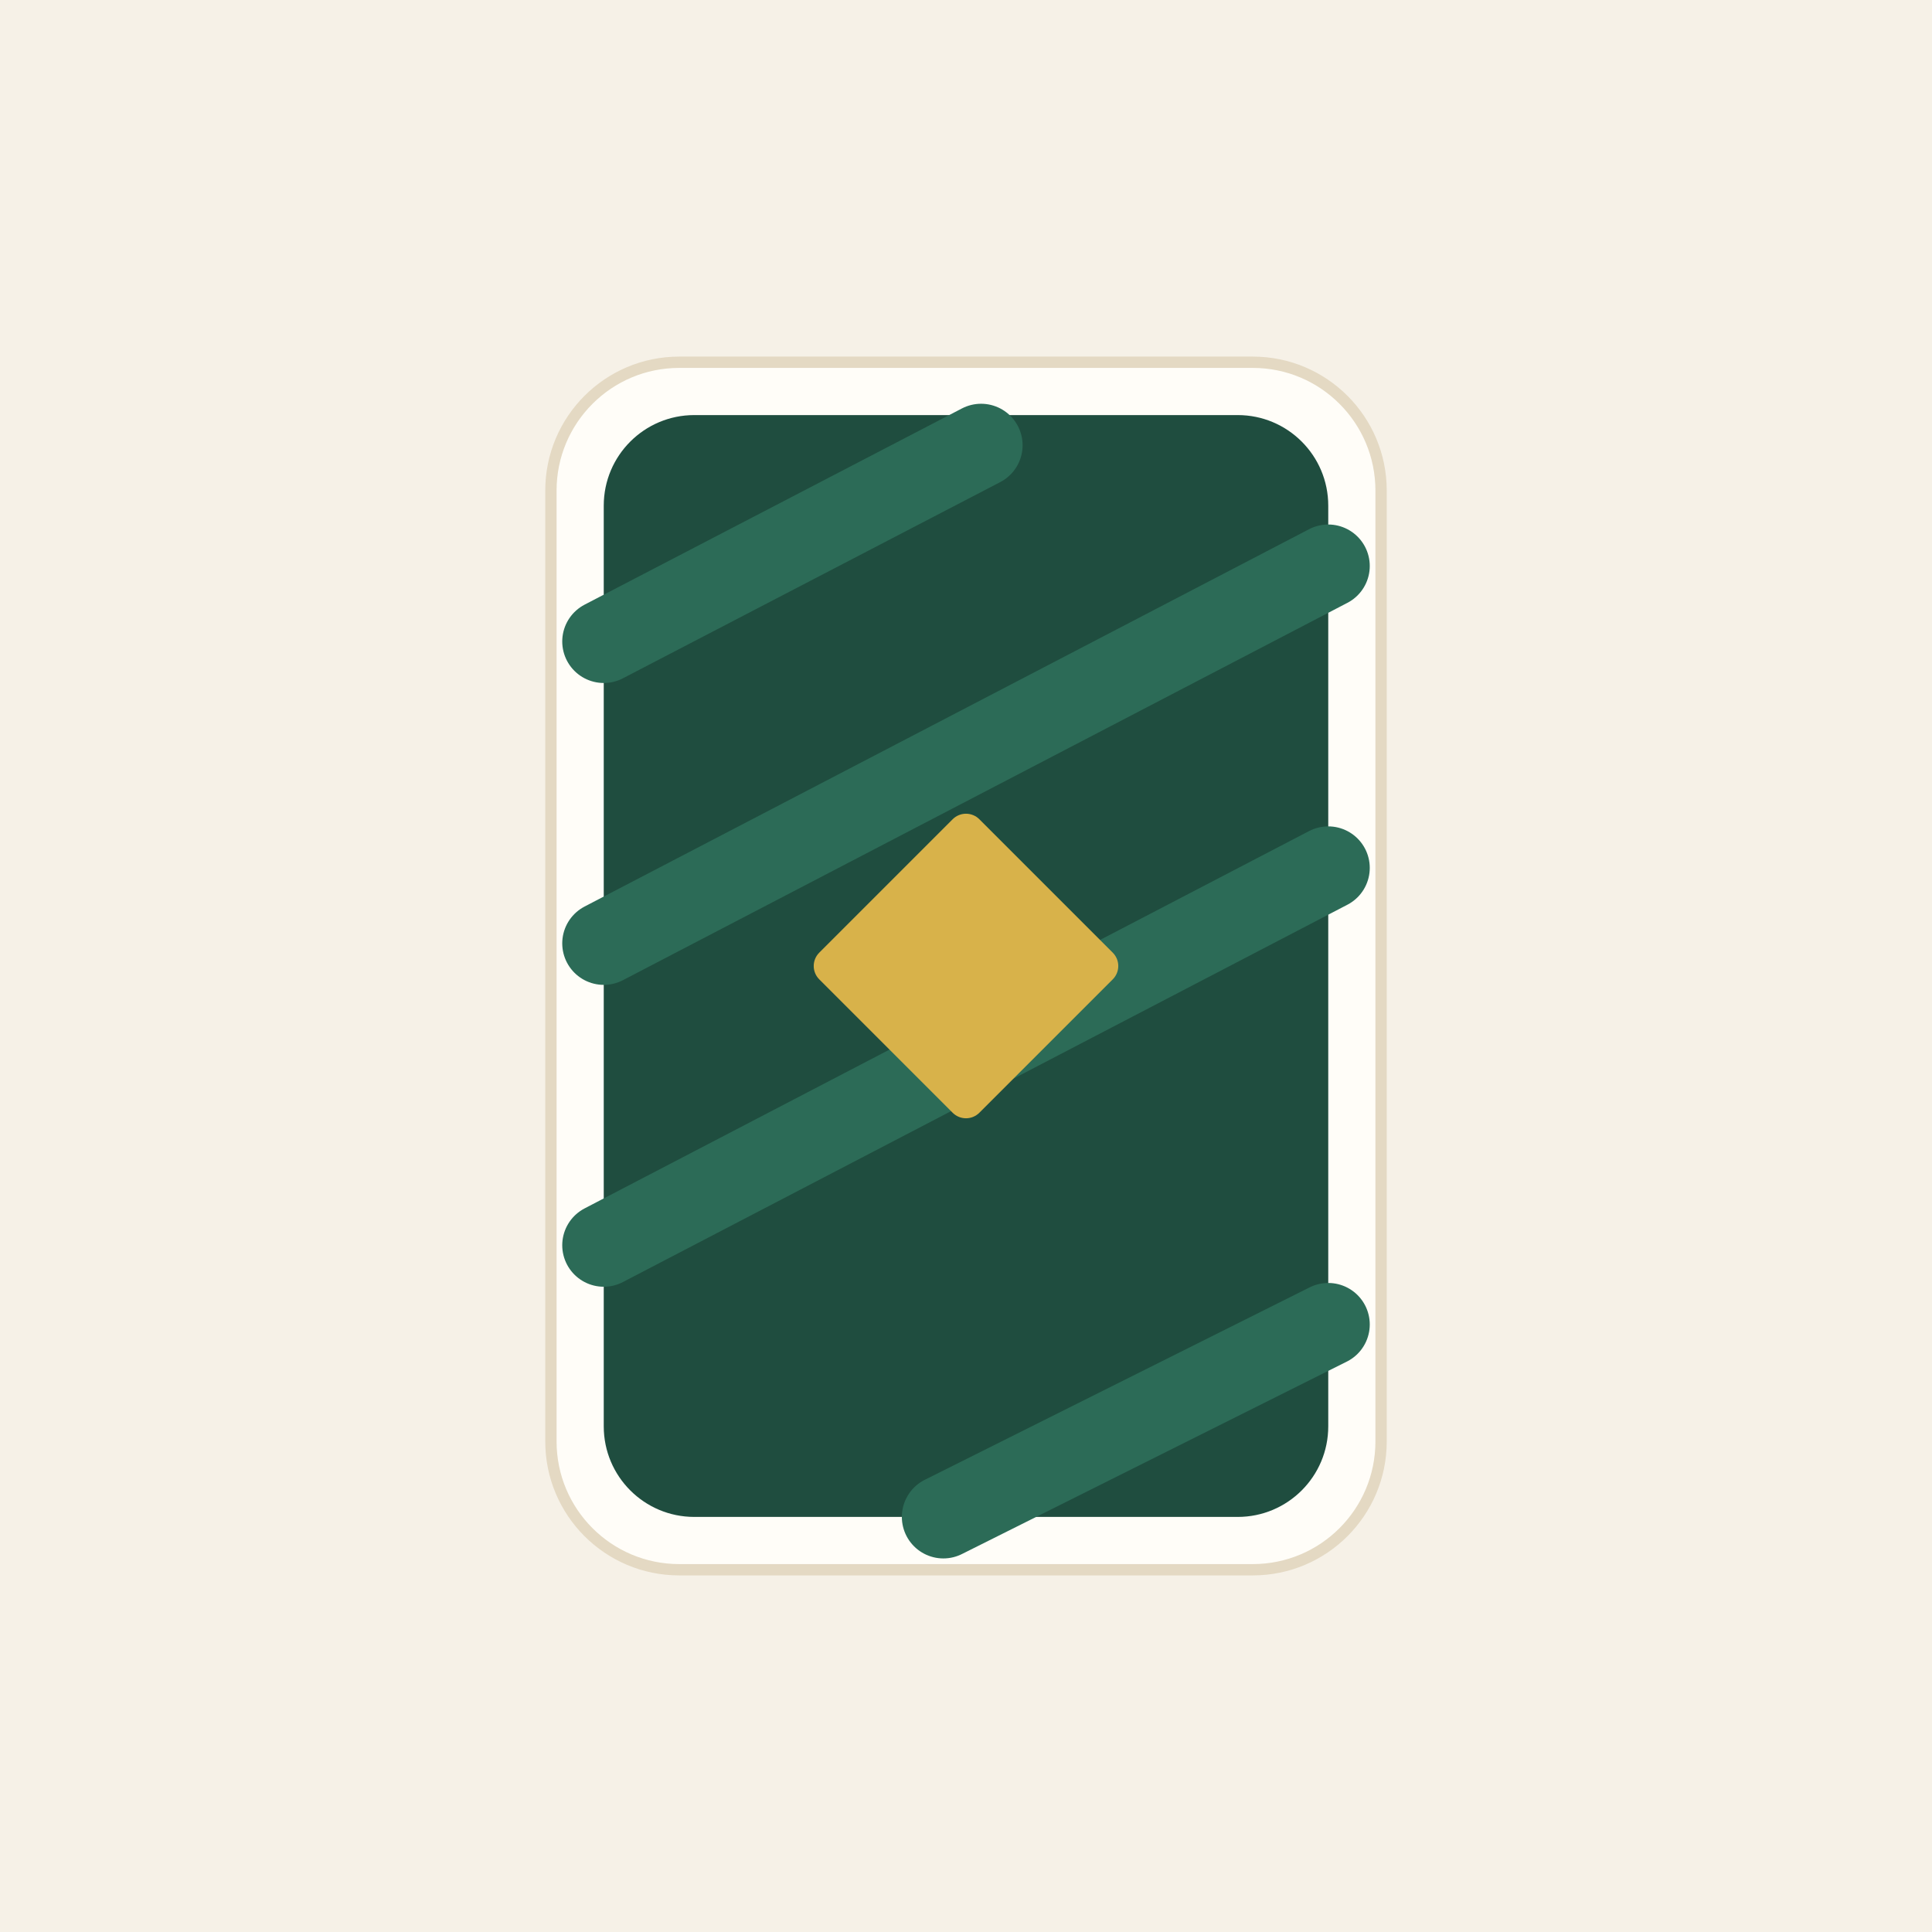
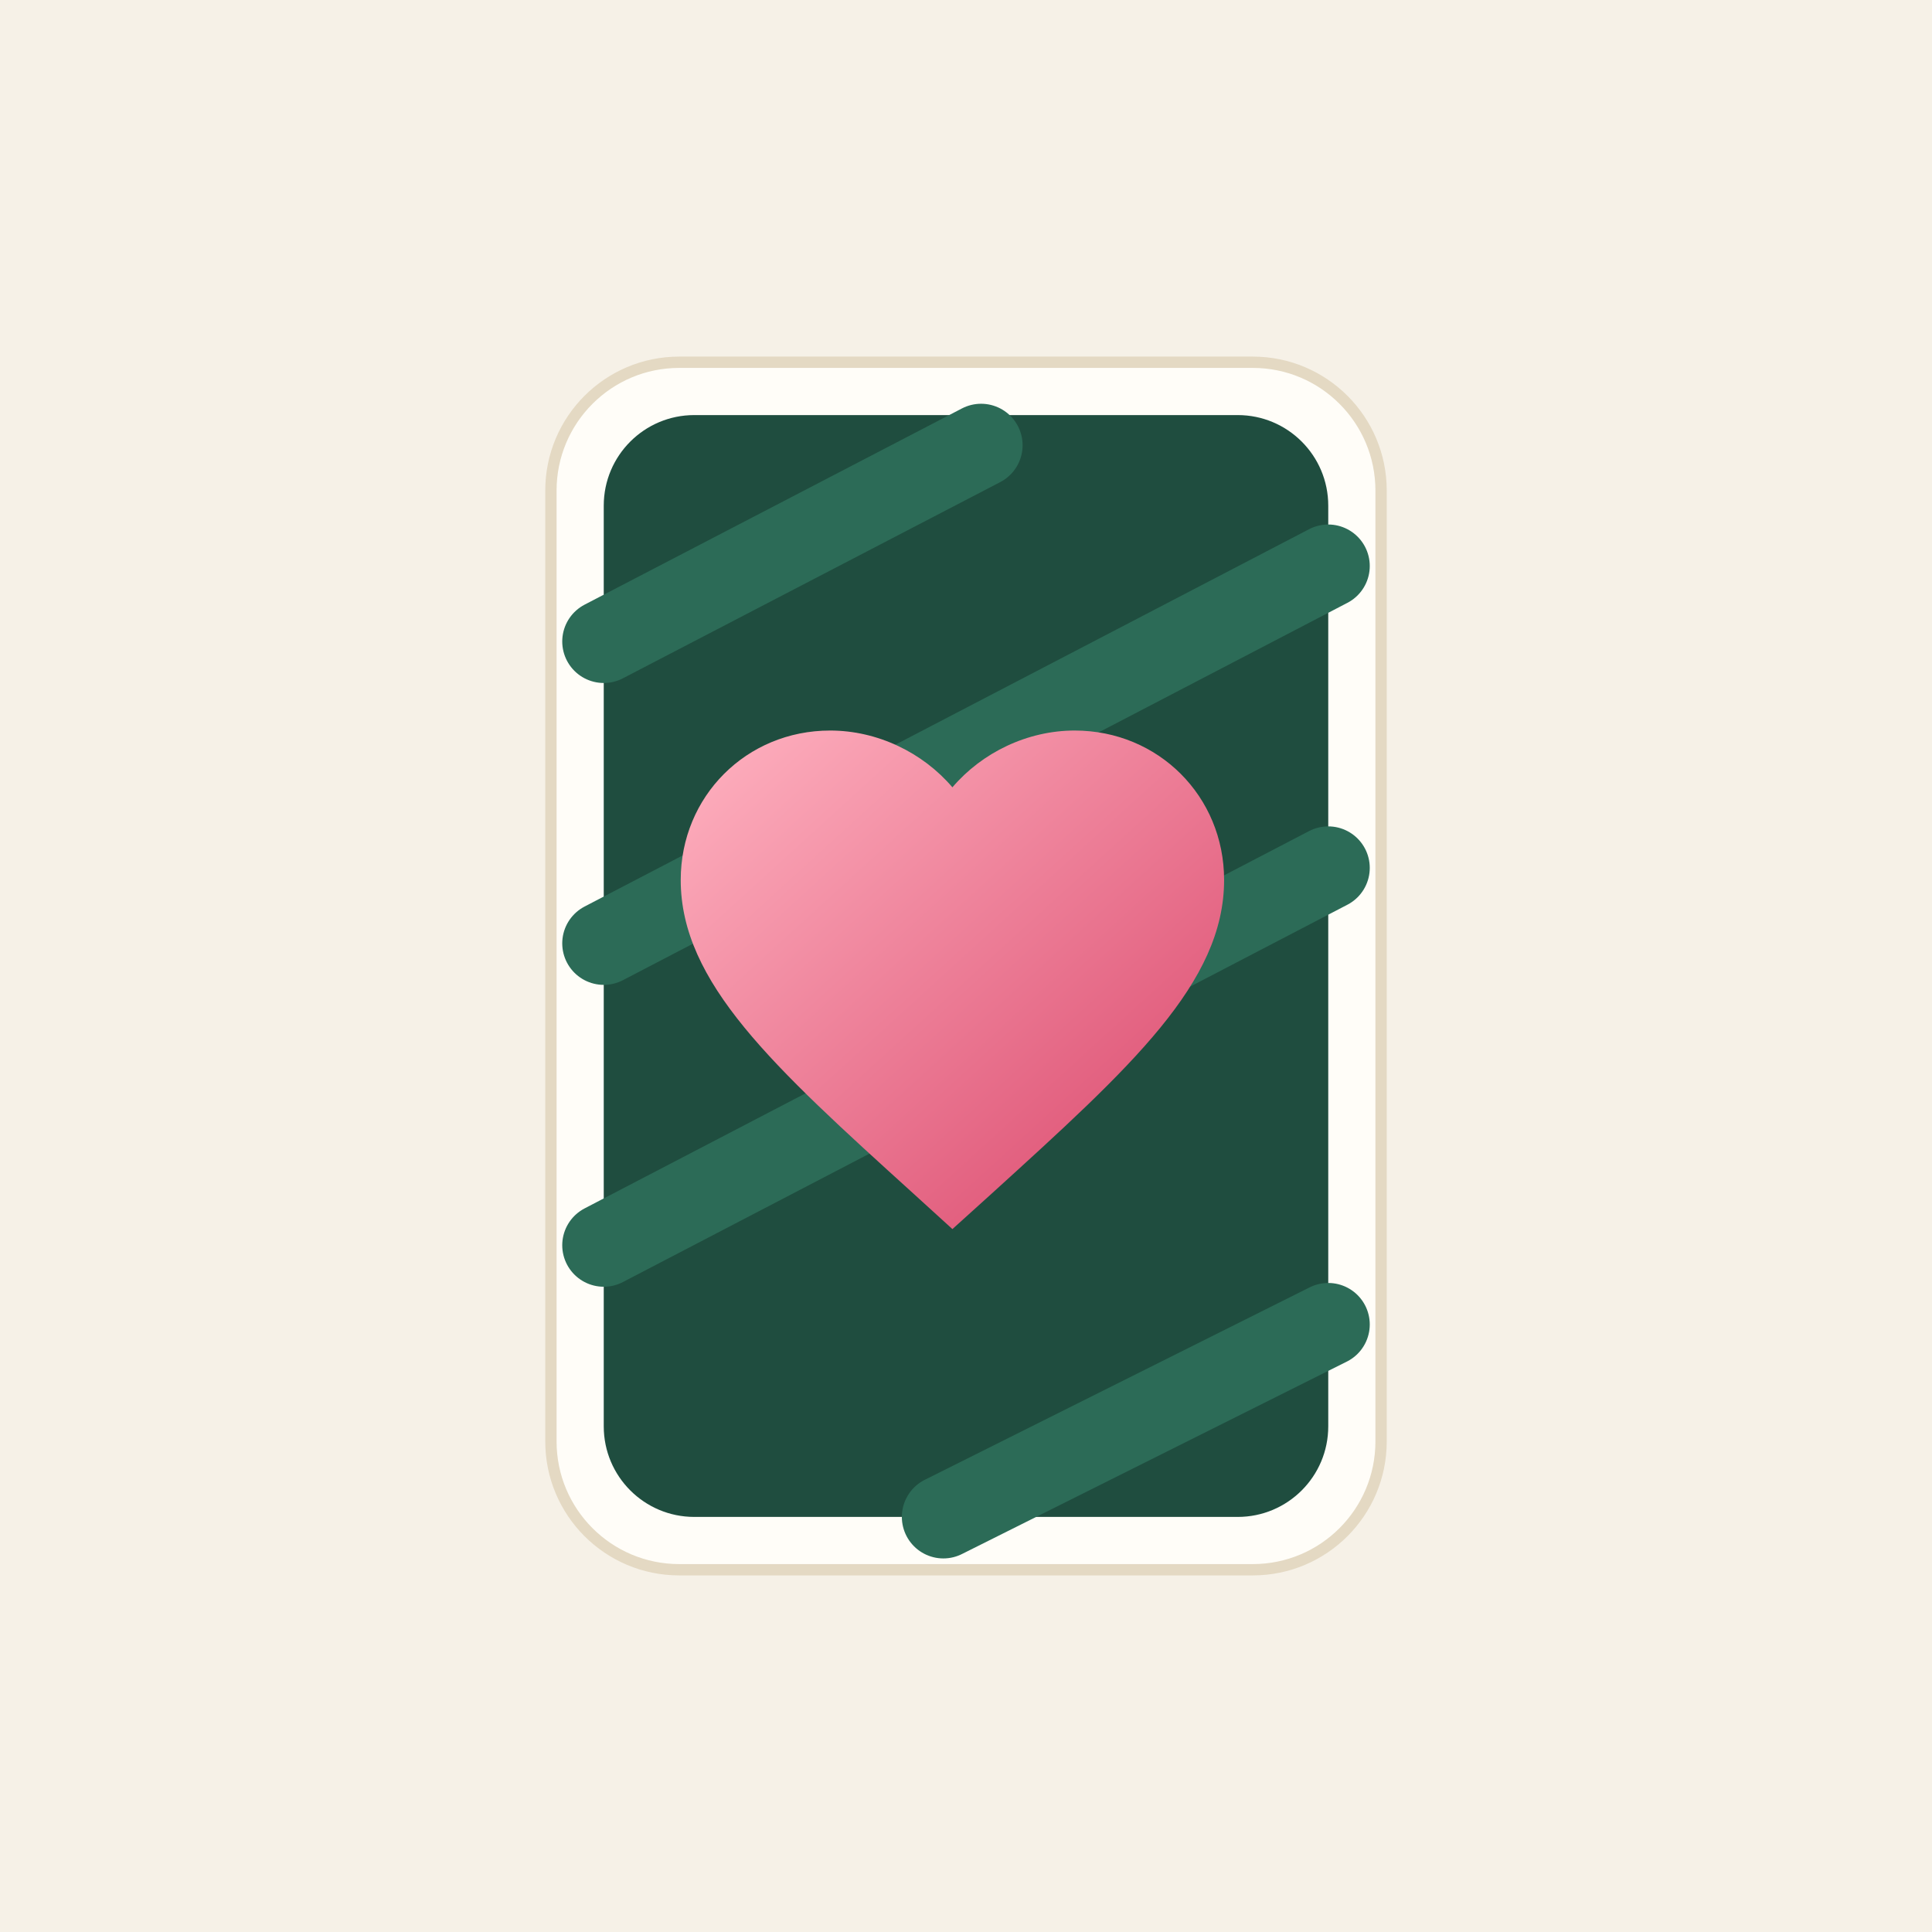
<svg xmlns="http://www.w3.org/2000/svg" viewBox="0 0 512 512">
+   <defs>
+     <linearGradient id="h" x1="0" y1="0" x2="1" y2="1">
+       <stop offset="0" stop-color="#ffb3c1" />
+       <stop offset="1" stop-color="#d9456a" />
+     </linearGradient>
+   </defs>
  <rect width="512" height="512" fill="#f6f1e7" />
  <rect x="146" y="96" width="220" height="320" rx="34" fill="#fffdf8" stroke="#e4d9c3" stroke-width="3" />
  <rect x="160" y="110" width="192" height="292" rx="24" fill="#1f4d3f" />
  <path d="M160 250 L352 150 M160 330 L352 230 M160 170 L260 118 M250 402 L352 351" stroke="#2c6b57" stroke-width="22" stroke-linecap="round" fill="none" />
-   <rect x="226" y="226" width="60" height="60" rx="5" transform="rotate(45 256 256)" fill="#d8b24a" />
+   <path fill="url(#h)" transform="translate(166 172) scale(7.2)" d="M12 21.35l-1.45-1.32C5.4 15.36 2 12.28 2 8.5 2 5.42 4.42 3 7.5 3c1.74 0 3.41.81 4.5 2.09C13.09 3.81 14.76 3 16.5 3 19.58 3 22 5.42 22 8.5c0 3.78-3.4 6.86-8.55 11.54L12 21.35z" />
</svg>
